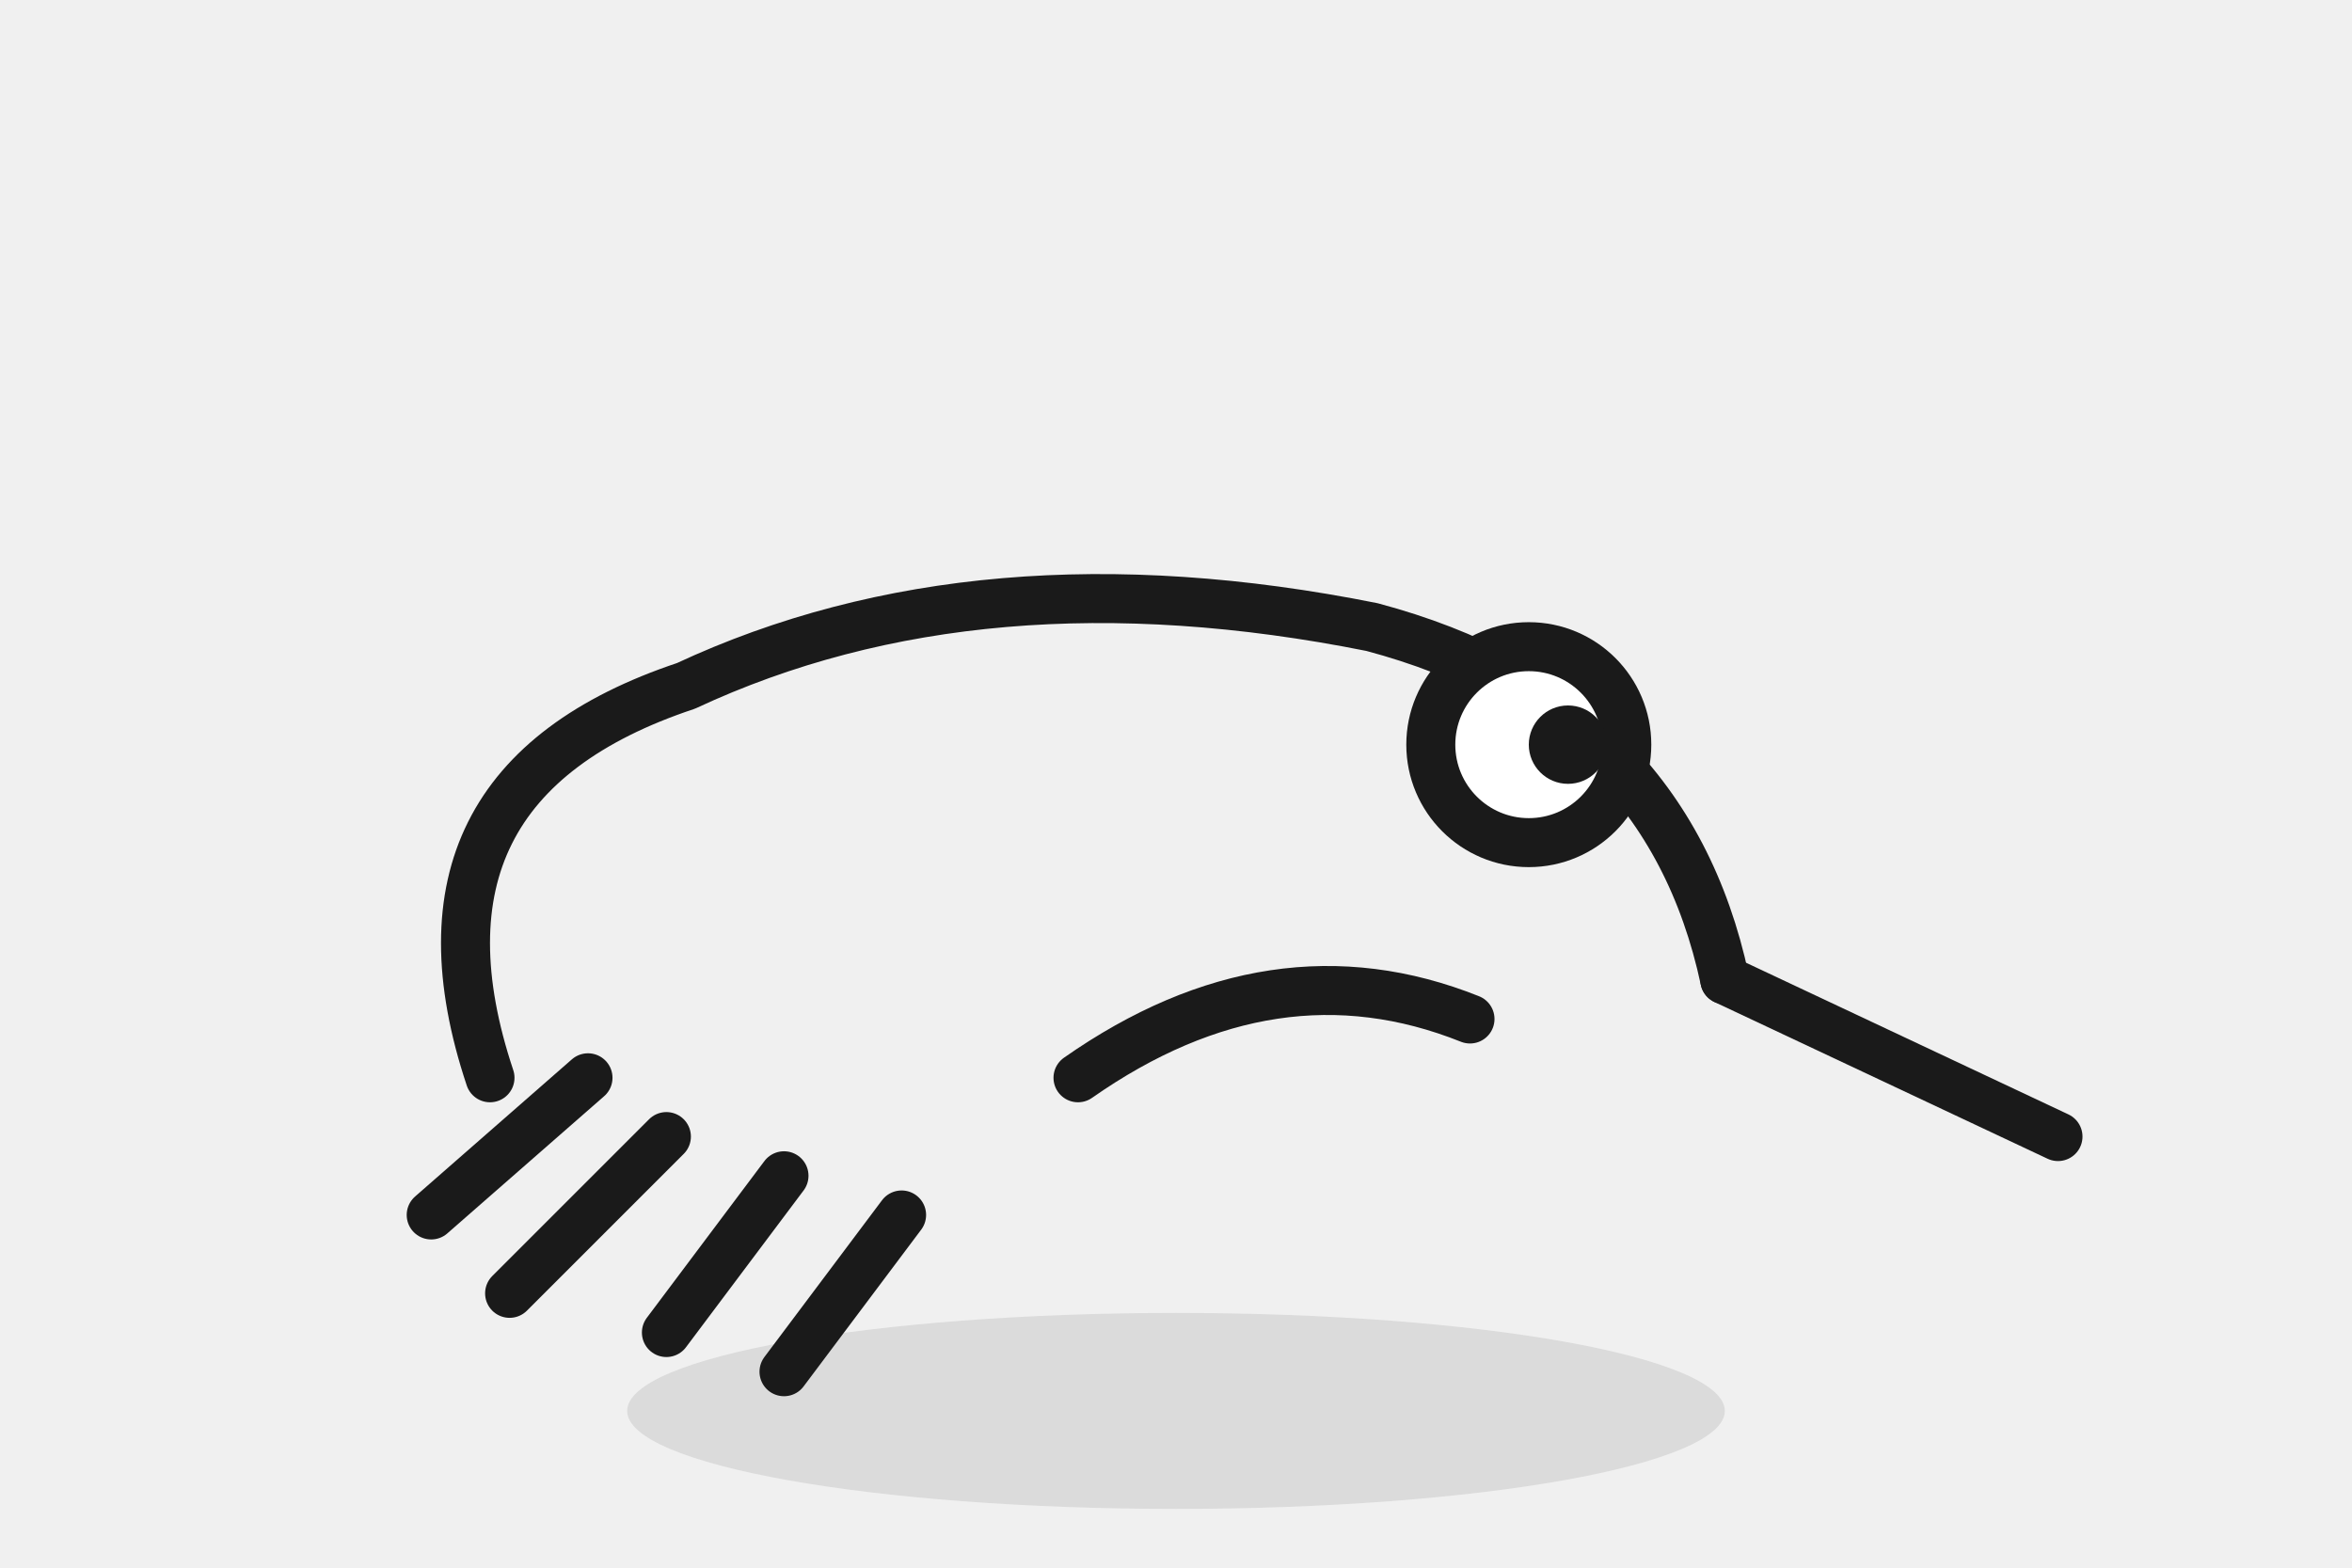
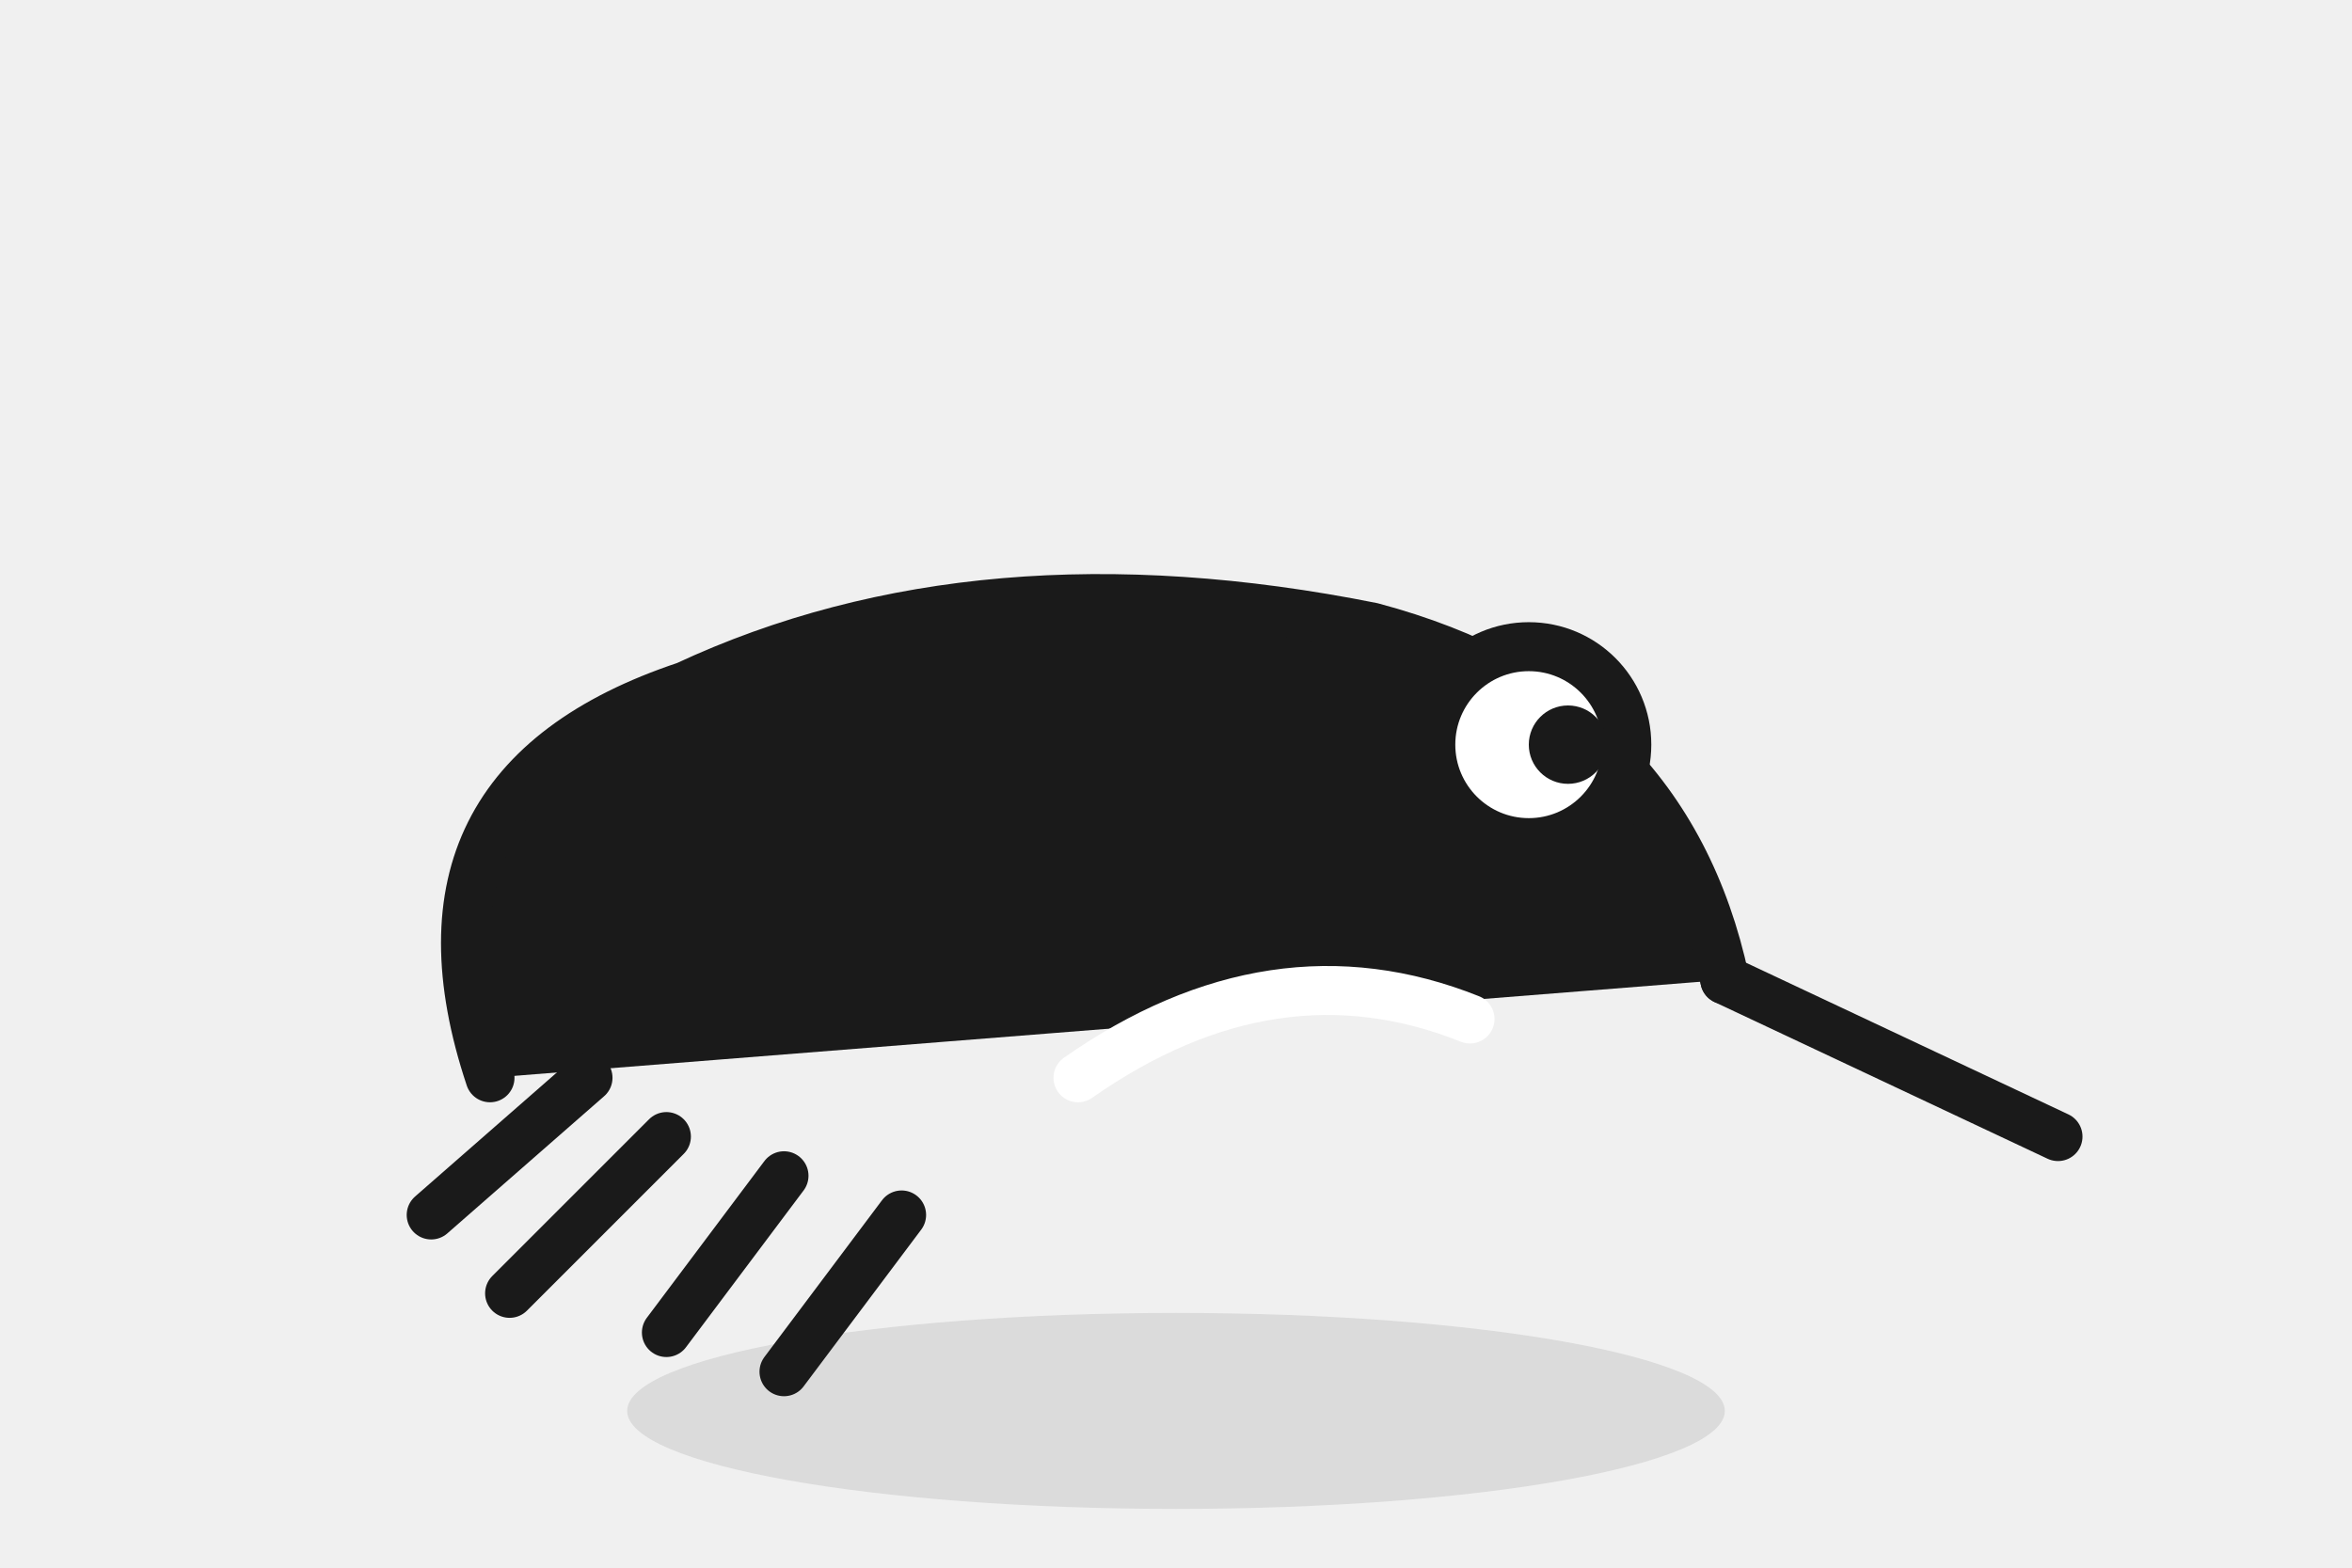
<svg xmlns="http://www.w3.org/2000/svg" viewBox="0 0 120 80" fill="none" stroke="#1a1a1a" stroke-width="2.5" stroke-linecap="round" stroke-linejoin="round">
  <ellipse cx="60" cy="72" rx="28" ry="5" fill="#1a1a1a" opacity="0.1" stroke="none" />
-   <path d="M25 55 Q20 40 35 35 Q50 28 70 32 Q85 36 88 50" fill="none" />
+   <path d="M25 55 Q20 40 35 35 Q50 28 70 32 Q85 36 88 50" fill="#1a1a1a" stroke="#1a1a1a" />
  <circle cx="78" cy="38" r="5" fill="#fff" stroke="#1a1a1a" />
  <circle cx="80" cy="38" r="2" fill="#1a1a1a" stroke="none" />
-   <path d="M88 50 L105 58" fill="none" />
-   <path d="M30 55 L22 62 M34 58 L26 66 M40 60 L34 68 M46 62 L40 70" fill="none" />
-   <path d="M55 55 Q65 48 75 52" fill="none" />
+   <path d="M88 50 L105 58" fill="none" stroke="#1a1a1a" />
+   <path d="M30 55 L22 62 M34 58 L26 66 M40 60 L34 68 M46 62 L40 70" fill="none" stroke="#1a1a1a" />
+   <path d="M55 55 Q65 48 75 52" fill="none" stroke="#fff" />
</svg>
